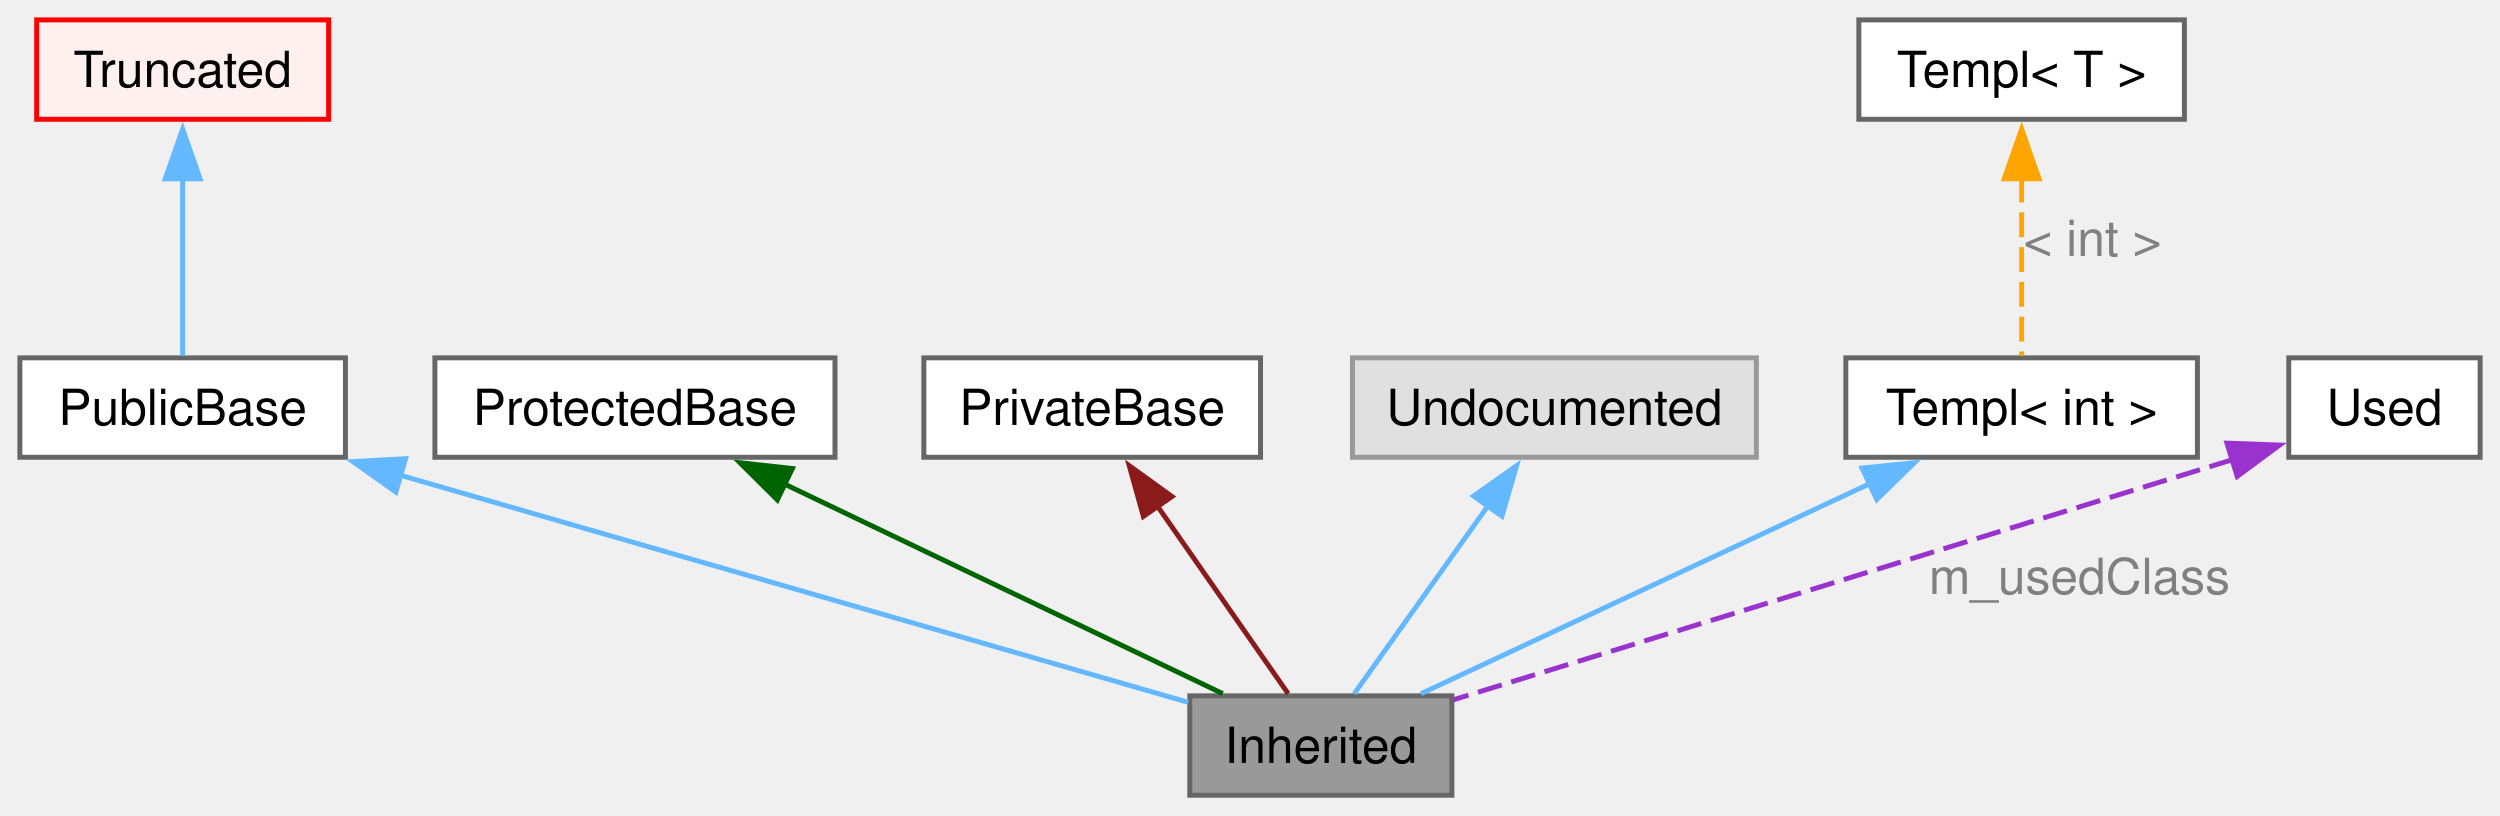
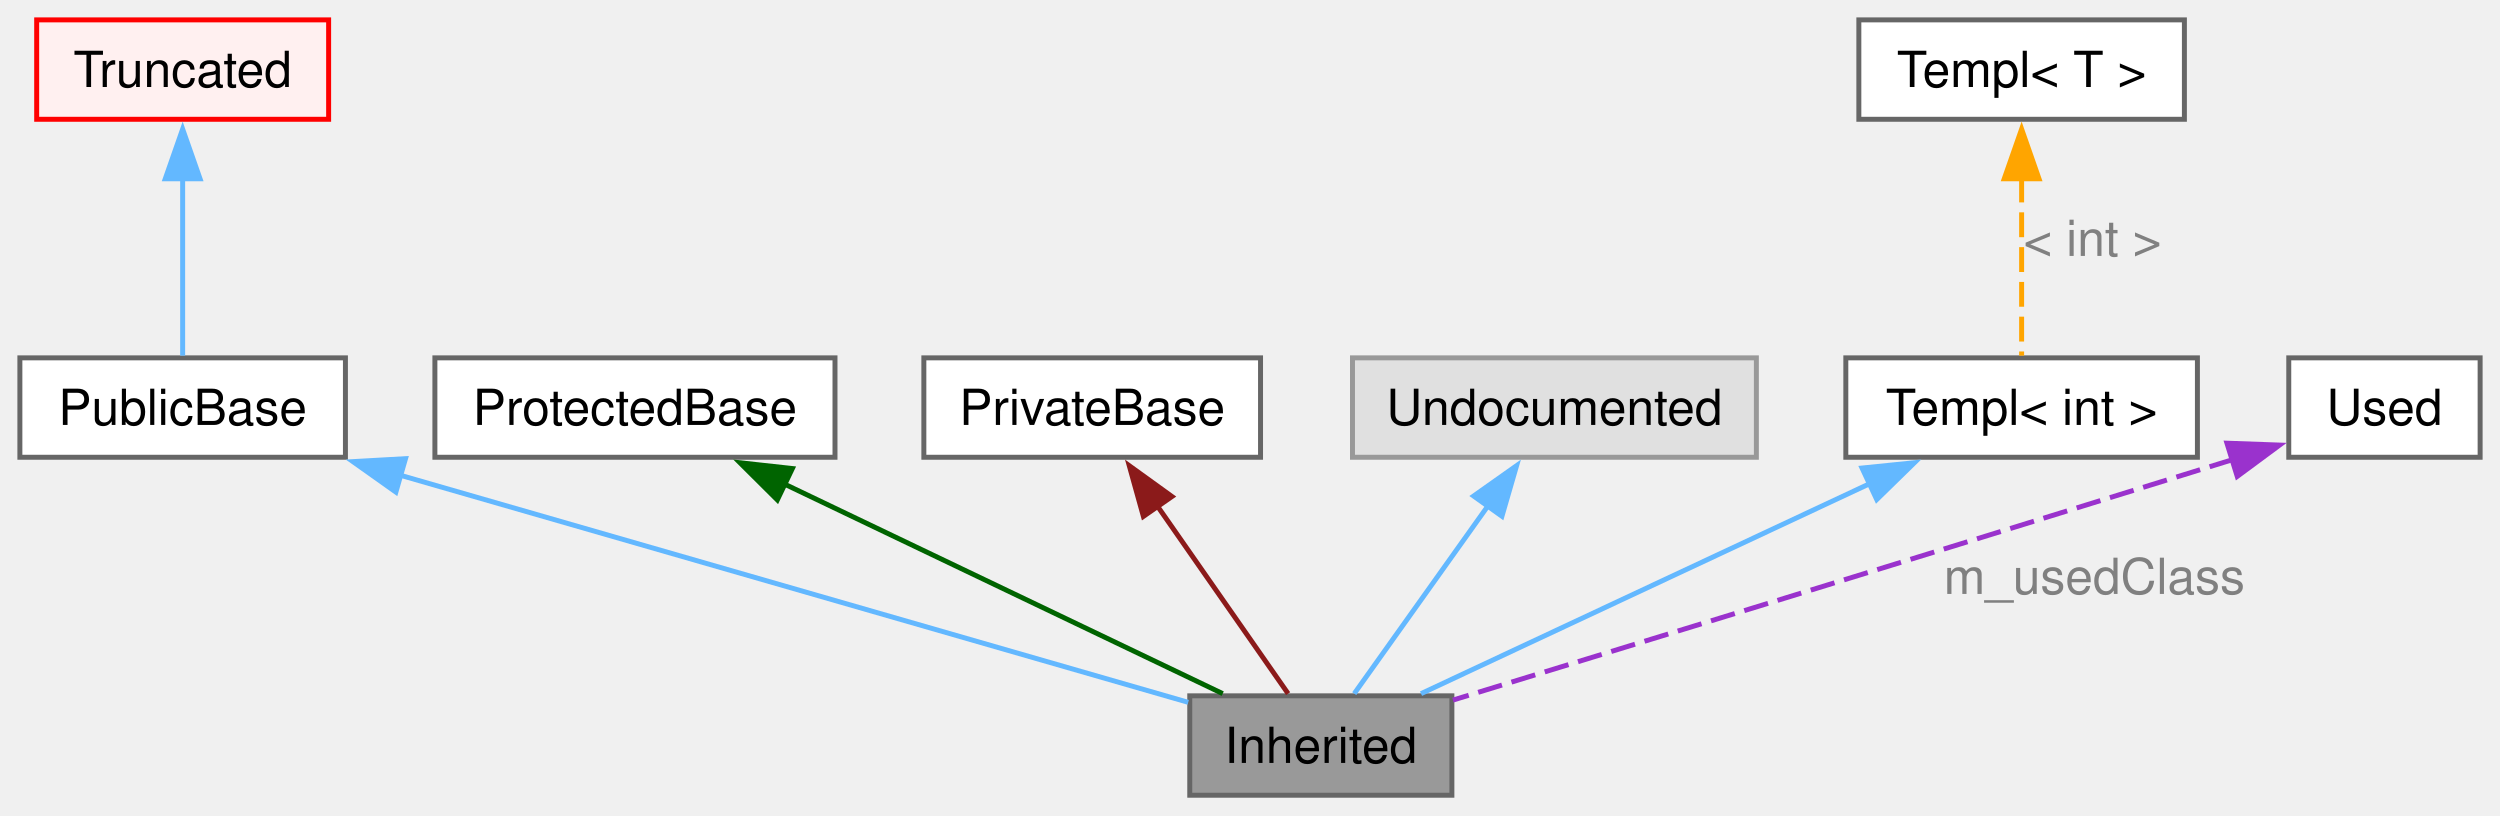
<svg xmlns="http://www.w3.org/2000/svg" xmlns:xlink="http://www.w3.org/1999/xlink" width="503pt" height="164pt" viewBox="0.00 0.00 503.00 164.00">
  <g id="graph0" class="graph" transform="scale(1 1) rotate(0) translate(4 160)">
    <g id="Node000009" class="node">
      <g id="a_Node000009">
        <a xlink:title=" ">
          <polygon fill="#999999" stroke="#666666" points="288.12,-20 235.38,-20 235.38,0 288.12,0 288.12,-20" />
          <text text-anchor="middle" x="261.75" y="-6.5" font-family="Helvetica,sans-Serif" font-size="10.00">Inherited</text>
        </a>
      </g>
    </g>
    <g id="Node000010" class="node">
      <g id="a_Node000010">
        <a xlink:title=" ">
          <polygon fill="white" stroke="#666666" points="65.5,-88 0,-88 0,-68 65.5,-68 65.5,-88" />
          <text text-anchor="middle" x="32.75" y="-74.5" font-family="Helvetica,sans-Serif" font-size="10.00">PublicBase</text>
        </a>
      </g>
    </g>
    <g id="edge1" class="edge">
      <g id="a_edge1">
        <a xlink:title=" ">
          <path fill="none" stroke="#63b8ff" d="M76.58,-64.37C123.42,-50.87 196.16,-29.9 235.07,-18.69" />
          <polygon fill="#63b8ff" stroke="#63b8ff" points="75.65,-60.99 67.01,-67.12 77.59,-67.72 75.65,-60.99" />
        </a>
      </g>
    </g>
    <g id="Node000011" class="node">
      <g id="a_Node000011">
        <a xlink:title=" ">
          <polygon fill="#fff0f0" stroke="red" points="62.12,-156 3.38,-156 3.38,-136 62.12,-136 62.12,-156" />
          <text text-anchor="middle" x="32.75" y="-142.5" font-family="Helvetica,sans-Serif" font-size="10.00">Truncated</text>
        </a>
      </g>
    </g>
    <g id="edge2" class="edge">
      <g id="a_edge2">
        <a xlink:title=" ">
          <path fill="none" stroke="#63b8ff" d="M32.75,-124.28C32.75,-112.27 32.75,-97.74 32.75,-88.44" />
          <polygon fill="#63b8ff" stroke="#63b8ff" points="29.25,-124.03 32.75,-134.03 36.25,-124.03 29.25,-124.03" />
        </a>
      </g>
    </g>
    <g id="node4" class="node">
      <g id="a_node4">
        <a xlink:title=" ">
          <polygon fill="white" stroke="#666666" points="164,-88 83.5,-88 83.5,-68 164,-68 164,-88" />
          <text text-anchor="middle" x="123.75" y="-74.5" font-family="Helvetica,sans-Serif" font-size="10.00">ProtectedBase</text>
        </a>
      </g>
    </g>
    <g id="edge3" class="edge">
      <g id="a_edge3">
        <a xlink:title=" ">
          <path fill="none" stroke="darkgreen" d="M153.85,-62.6C180.62,-49.8 218.97,-31.46 242.01,-20.44" />
          <polygon fill="darkgreen" stroke="darkgreen" points="152.4,-59.42 144.89,-66.89 155.42,-65.73 152.4,-59.42" />
        </a>
      </g>
    </g>
    <g id="node5" class="node">
      <g id="a_node5">
        <a xlink:title=" ">
          <polygon fill="white" stroke="#666666" points="249.62,-88 181.88,-88 181.88,-68 249.62,-68 249.62,-88" />
          <text text-anchor="middle" x="215.75" y="-74.5" font-family="Helvetica,sans-Serif" font-size="10.00">PrivateBase</text>
        </a>
      </g>
    </g>
    <g id="edge4" class="edge">
      <g id="a_edge4">
        <a xlink:title=" ">
          <path fill="none" stroke="#8b1a1a" d="M228.89,-58.15C237.48,-45.82 248.34,-30.23 255.17,-20.44" />
          <polygon fill="#8b1a1a" stroke="#8b1a1a" points="226.05,-56.1 223.21,-66.3 231.8,-60.1 226.05,-56.1" />
        </a>
      </g>
    </g>
    <g id="Node000015" class="node">
      <g id="a_Node000015">
        <a xlink:title=" ">
          <polygon fill="#e0e0e0" stroke="#999999" points="349.38,-88 268.12,-88 268.12,-68 349.38,-68 349.38,-88" />
          <text text-anchor="middle" x="308.75" y="-74.5" font-family="Helvetica,sans-Serif" font-size="10.00">Undocumented</text>
        </a>
      </g>
    </g>
    <g id="edge5" class="edge">
      <g id="a_edge5">
        <a xlink:title=" ">
          <path fill="none" stroke="#63b8ff" d="M295.59,-58.52C286.77,-46.13 275.52,-30.33 268.47,-20.44" />
          <polygon fill="#63b8ff" stroke="#63b8ff" points="292.49,-60.2 301.14,-66.31 298.19,-56.13 292.49,-60.2" />
        </a>
      </g>
    </g>
    <g id="node7" class="node">
      <g id="a_node7">
        <a xlink:title=" ">
          <polygon fill="white" stroke="#666666" points="438.12,-88 367.38,-88 367.38,-68 438.12,-68 438.12,-88" />
          <text text-anchor="middle" x="402.75" y="-74.5" font-family="Helvetica,sans-Serif" font-size="10.00">Templ&lt; int &gt;</text>
        </a>
      </g>
    </g>
    <g id="edge6" class="edge">
      <g id="a_edge6">
        <a xlink:title=" ">
          <path fill="none" stroke="#63b8ff" d="M372.36,-62.77C345,-49.97 305.56,-31.51 281.91,-20.44" />
          <polygon fill="#63b8ff" stroke="#63b8ff" points="370.64,-65.83 381.18,-66.9 373.6,-59.49 370.64,-65.83" />
        </a>
      </g>
    </g>
    <g id="node8" class="node">
      <g id="a_node8">
        <a xlink:title=" ">
          <polygon fill="white" stroke="#666666" points="435.5,-156 370,-156 370,-136 435.5,-136 435.5,-156" />
          <text text-anchor="middle" x="402.75" y="-142.5" font-family="Helvetica,sans-Serif" font-size="10.00">Templ&lt; T &gt;</text>
        </a>
      </g>
    </g>
    <g id="edge7" class="edge">
      <g id="a_edge7">
        <a xlink:title=" ">
          <path fill="none" stroke="orange" stroke-dasharray="5,2" d="M402.75,-124.28C402.75,-112.27 402.75,-97.74 402.75,-88.44" />
          <polygon fill="orange" stroke="orange" points="399.25,-124.03 402.75,-134.03 406.25,-124.03 399.25,-124.03" />
        </a>
      </g>
      <text text-anchor="middle" x="417" y="-108.5" font-family="Helvetica,sans-Serif" font-size="10.00" fill="grey">&lt; int &gt;</text>
    </g>
    <g id="node9" class="node">
      <g id="a_node9">
        <a xlink:title=" ">
          <polygon fill="white" stroke="#666666" points="495,-88 456.5,-88 456.5,-68 495,-68 495,-88" />
          <text text-anchor="middle" x="475.75" y="-74.5" font-family="Helvetica,sans-Serif" font-size="10.00">Used</text>
        </a>
      </g>
    </g>
    <g id="edge8" class="edge">
      <g id="a_edge8">
        <a xlink:title=" ">
-           <path fill="none" stroke="#9a32cd" stroke-dasharray="5,2" d="M445.32,-67.56C383.27,-48.38 322.4,-29.65 288.41,-19.2" />
-           <polygon fill="#9a32cd" stroke="#9a32cd" points="444.06,-70.84 454.65,-70.45 446.13,-64.15 444.06,-70.84" />
+           <path fill="none" stroke="#9a32cd" stroke-dasharray="5,2" d="M445.35,-67.57C401.92,-54.11 389.76,-50.32 349.75,-38 329.13,-31.65 305.79,-24.49 288.33,-19.14" />
+           <polygon fill="#9a32cd" stroke="#9a32cd" points="444.06,-70.83 454.65,-70.45 446.13,-64.15 444.06,-70.83" />
        </a>
      </g>
-       <text text-anchor="middle" x="414.38" y="-40.5" font-family="Helvetica,sans-Serif" font-size="10.00" fill="grey">m_usedClass</text>
+       <text text-anchor="middle" x="417.38" y="-40.5" font-family="Helvetica,sans-Serif" font-size="10.00" fill="grey">m_usedClass</text>
    </g>
  </g>
</svg>
